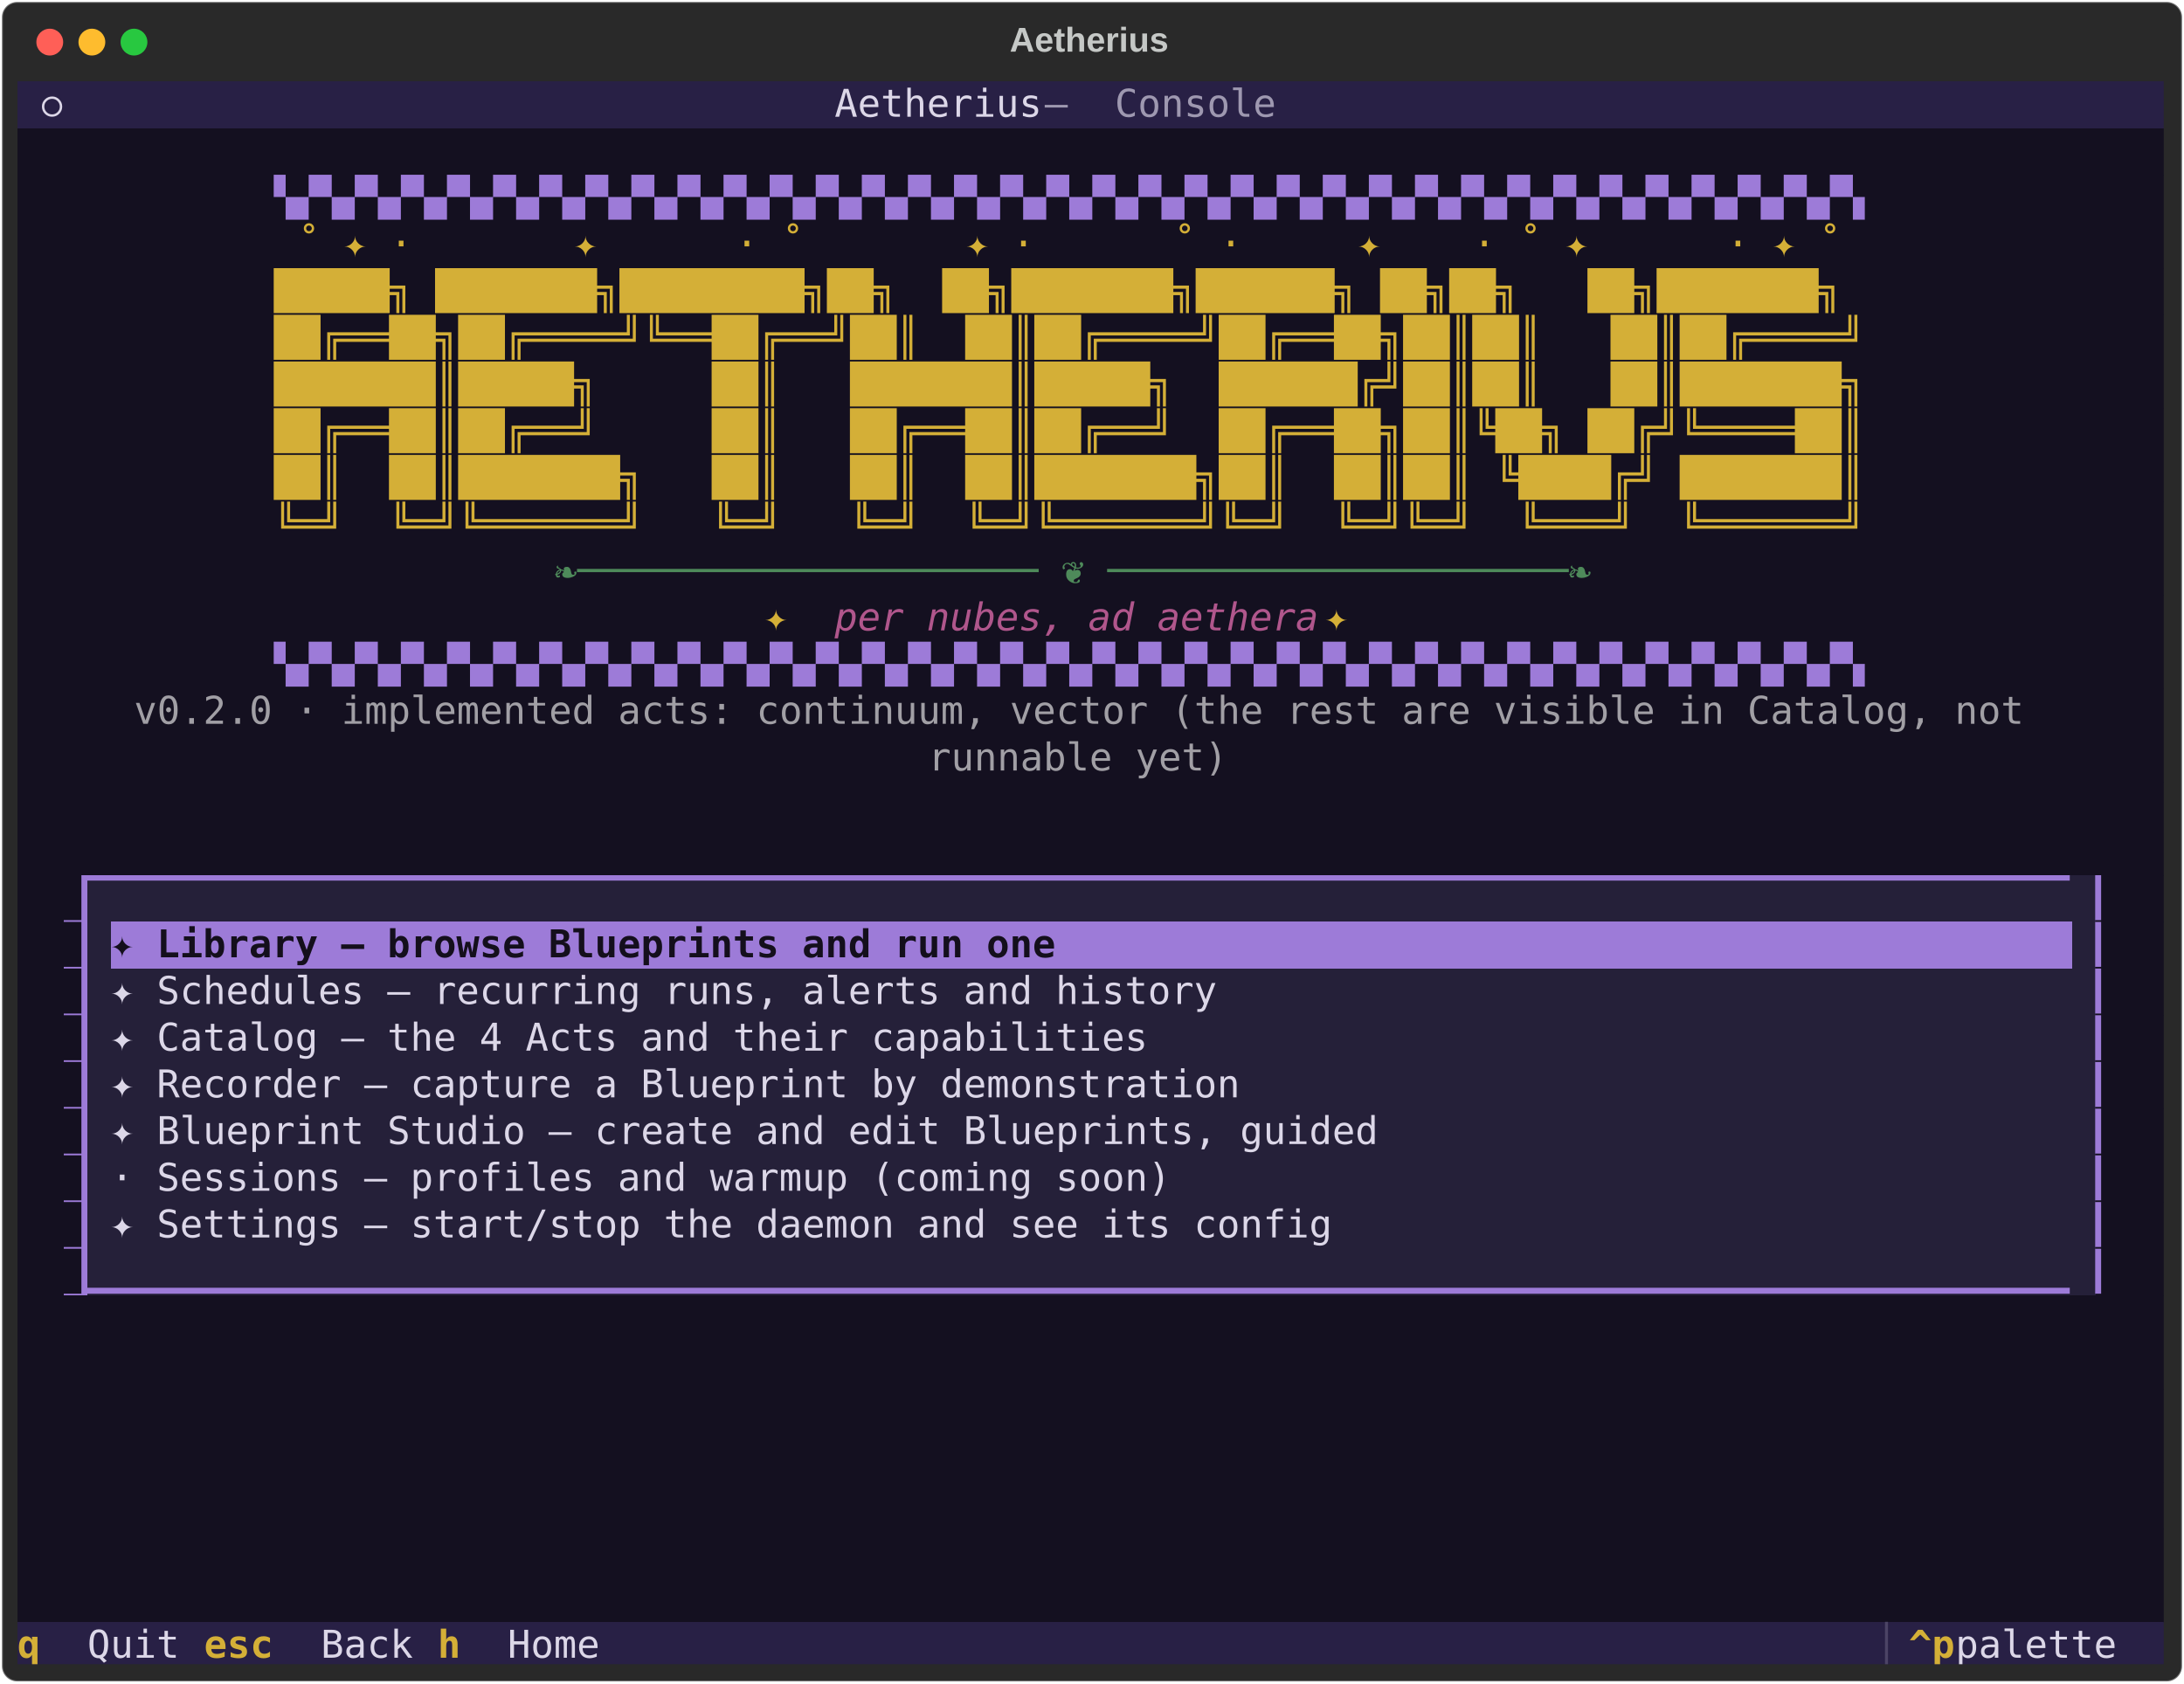
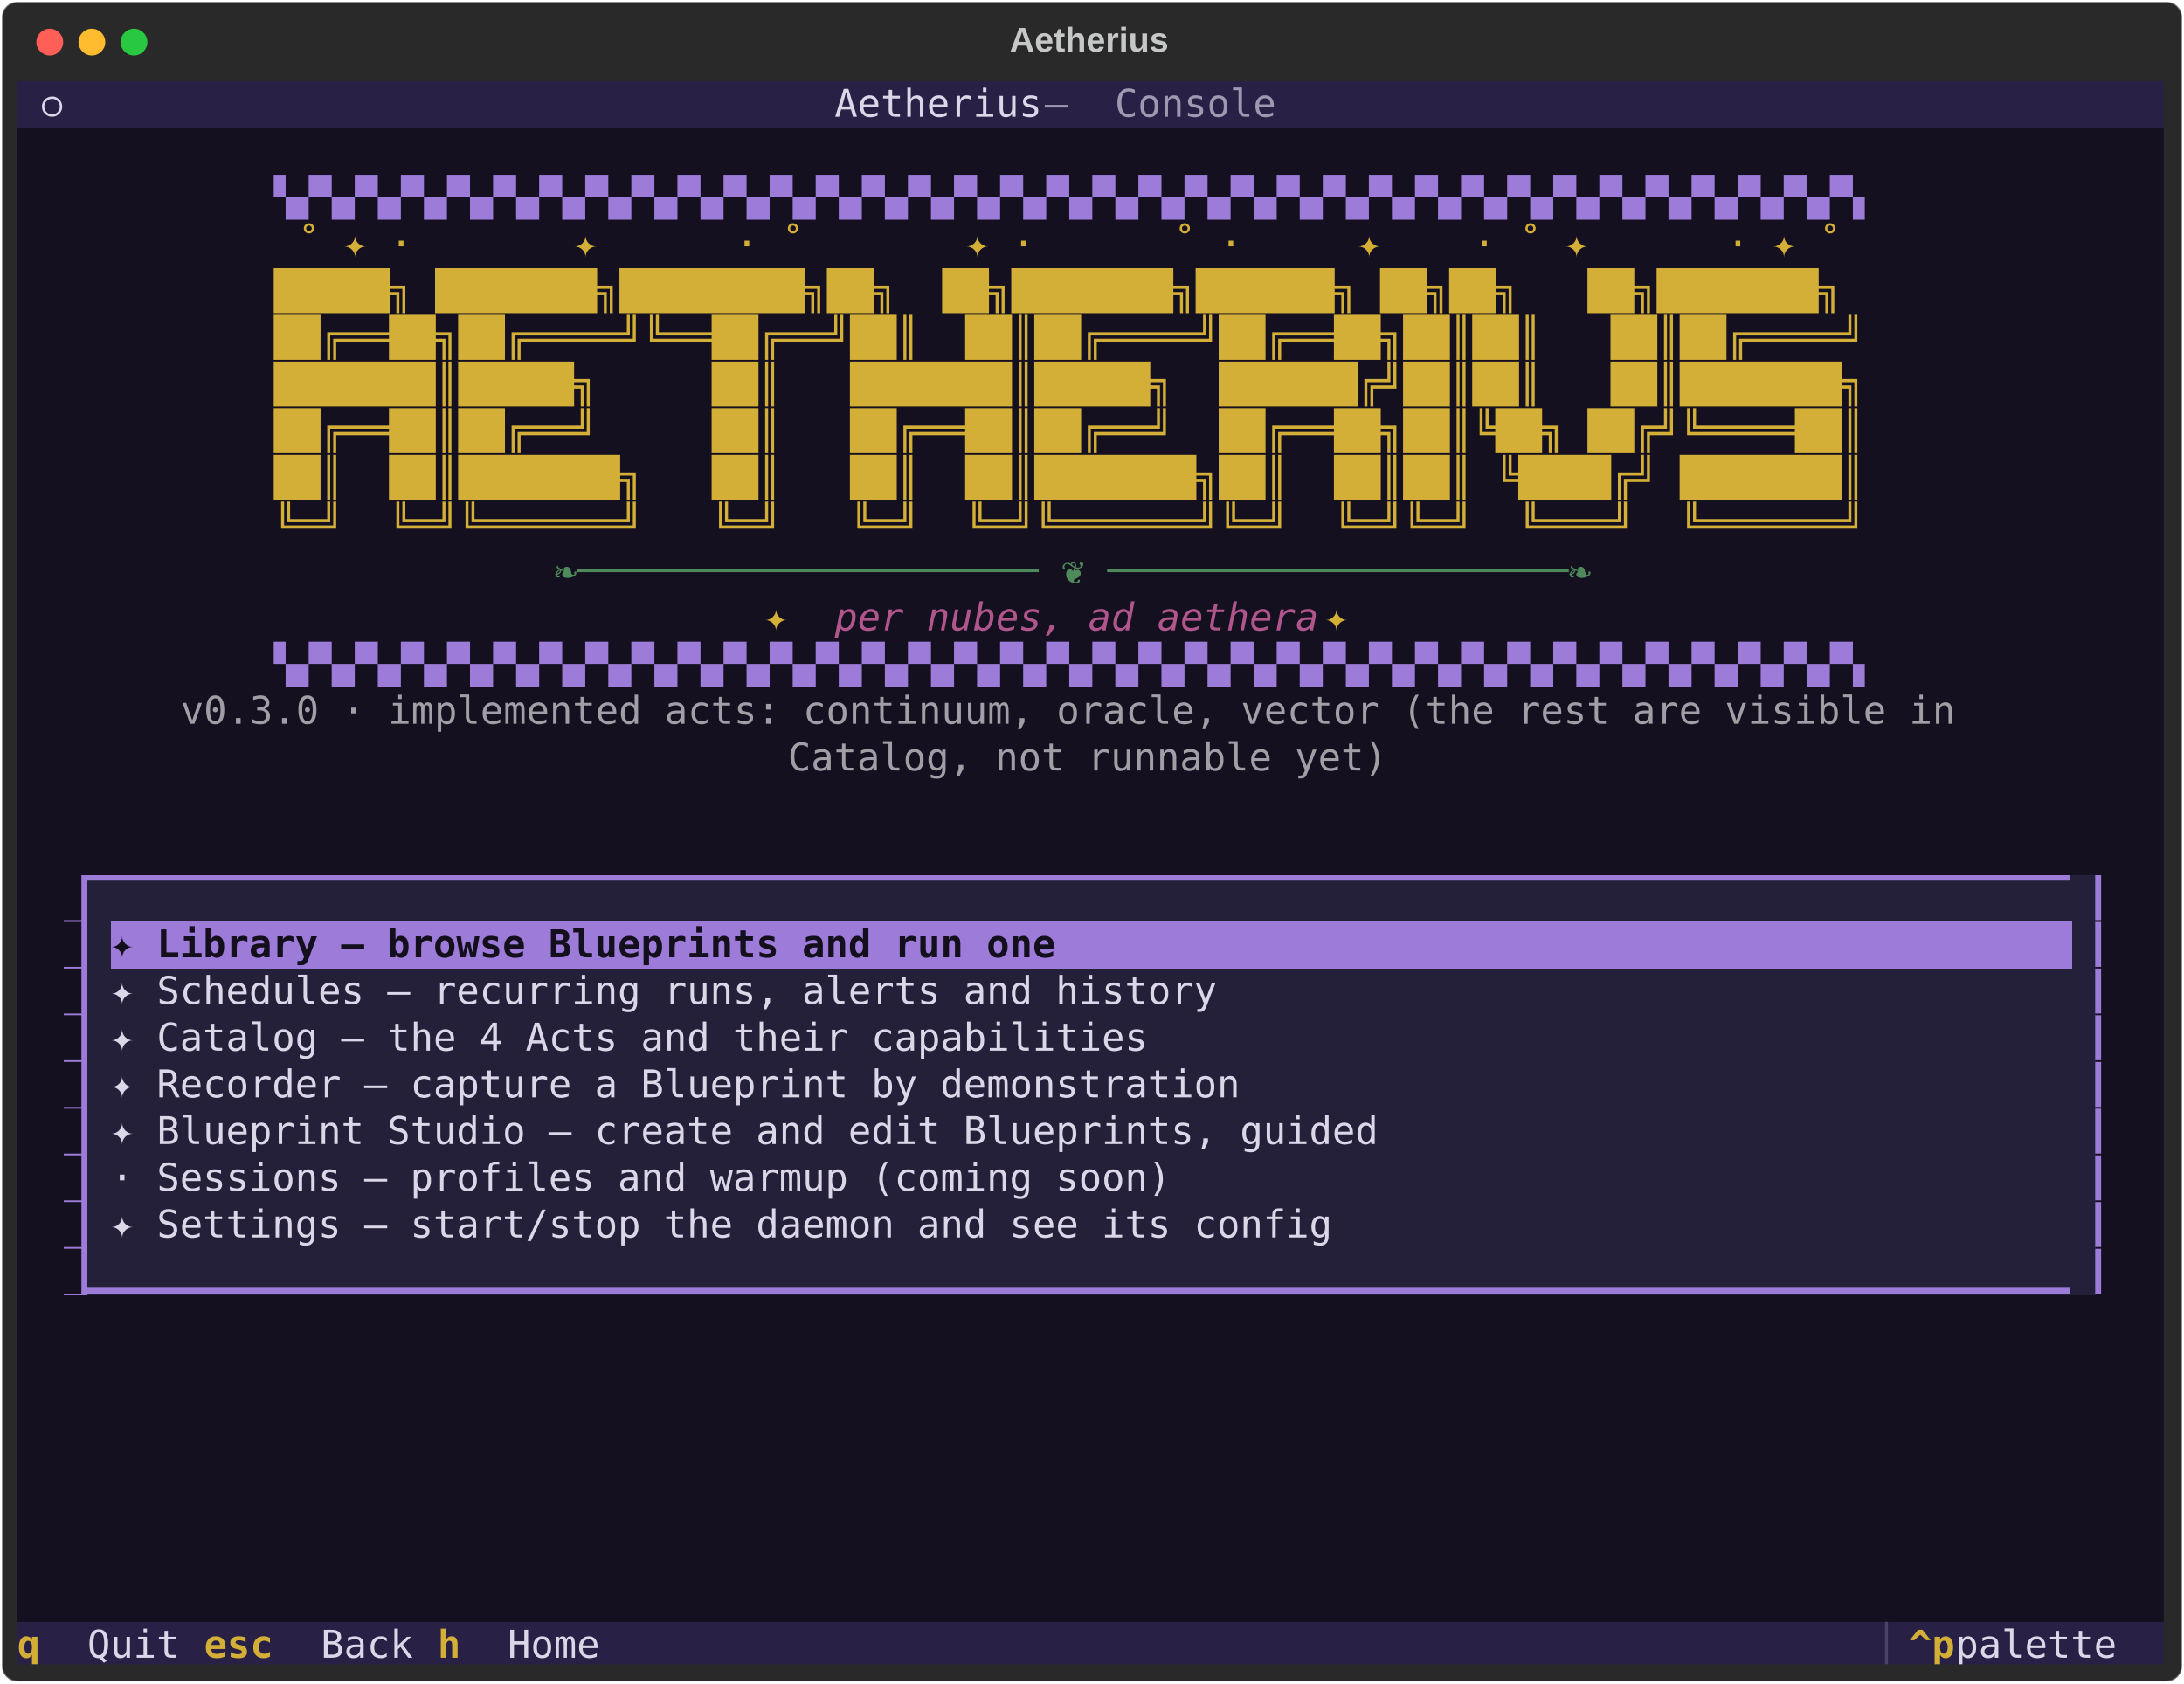
<svg xmlns="http://www.w3.org/2000/svg" class="rich-terminal" viewBox="0 0 1141 879.6">
  <style>

    
    

    .terminal-home-matrix {
        font-family: Fira Code, monospace;
        font-size: 20px;
        line-height: 24.4px;
        font-variant-east-asian: full-width;
    }

    .terminal-home-title {
        font-size: 18px;
        font-weight: bold;
        font-family: arial;
    }

    .terminal-home-r1 { fill: #c5c8c6 }
.terminal-home-r2 { fill: #dcd7e8 }
.terminal-home-r3 { fill: #9e98b0 }
.terminal-home-r4 { fill: #9d7bd8 }
.terminal-home-r5 { fill: #d4af37 }
.terminal-home-r6 { fill: #d4af37;font-weight: bold }
.terminal-home-r7 { fill: #4e8a5a }
.terminal-home-r8 { fill: #b0568c;font-style: italic; }
.terminal-home-r9 { fill: #a19fa5 }
.terminal-home-r10 { fill: #141020 }
.terminal-home-r11 { fill: #140f1c;font-weight: bold }
.terminal-home-r12 { fill: #4c4465 }
    </style>
  <defs>
    <clipPath id="terminal-home-clip-terminal">
      <rect x="0" y="0" width="1121.4" height="828.6" />
    </clipPath>
    <clipPath id="terminal-home-line-0">
      <rect x="0" y="1.5" width="1122.4" height="24.65" />
    </clipPath>
    <clipPath id="terminal-home-line-1">
      <rect x="0" y="25.9" width="1122.4" height="24.65" />
    </clipPath>
    <clipPath id="terminal-home-line-2">
      <rect x="0" y="50.3" width="1122.4" height="24.65" />
    </clipPath>
    <clipPath id="terminal-home-line-3">
      <rect x="0" y="74.7" width="1122.4" height="24.65" />
    </clipPath>
    <clipPath id="terminal-home-line-4">
      <rect x="0" y="99.1" width="1122.4" height="24.65" />
    </clipPath>
    <clipPath id="terminal-home-line-5">
      <rect x="0" y="123.5" width="1122.4" height="24.65" />
    </clipPath>
    <clipPath id="terminal-home-line-6">
      <rect x="0" y="147.9" width="1122.4" height="24.65" />
    </clipPath>
    <clipPath id="terminal-home-line-7">
      <rect x="0" y="172.3" width="1122.4" height="24.65" />
    </clipPath>
    <clipPath id="terminal-home-line-8">
      <rect x="0" y="196.7" width="1122.4" height="24.65" />
    </clipPath>
    <clipPath id="terminal-home-line-9">
      <rect x="0" y="221.1" width="1122.4" height="24.65" />
    </clipPath>
    <clipPath id="terminal-home-line-10">
      <rect x="0" y="245.5" width="1122.4" height="24.65" />
    </clipPath>
    <clipPath id="terminal-home-line-11">
      <rect x="0" y="269.9" width="1122.4" height="24.65" />
    </clipPath>
    <clipPath id="terminal-home-line-12">
      <rect x="0" y="294.3" width="1122.4" height="24.65" />
    </clipPath>
    <clipPath id="terminal-home-line-13">
      <rect x="0" y="318.7" width="1122.4" height="24.65" />
    </clipPath>
    <clipPath id="terminal-home-line-14">
      <rect x="0" y="343.1" width="1122.4" height="24.65" />
    </clipPath>
    <clipPath id="terminal-home-line-15">
      <rect x="0" y="367.5" width="1122.4" height="24.65" />
    </clipPath>
    <clipPath id="terminal-home-line-16">
      <rect x="0" y="391.9" width="1122.4" height="24.65" />
    </clipPath>
    <clipPath id="terminal-home-line-17">
      <rect x="0" y="416.3" width="1122.4" height="24.65" />
    </clipPath>
    <clipPath id="terminal-home-line-18">
      <rect x="0" y="440.7" width="1122.4" height="24.65" />
    </clipPath>
    <clipPath id="terminal-home-line-19">
      <rect x="0" y="465.1" width="1122.4" height="24.65" />
    </clipPath>
    <clipPath id="terminal-home-line-20">
      <rect x="0" y="489.5" width="1122.4" height="24.65" />
    </clipPath>
    <clipPath id="terminal-home-line-21">
      <rect x="0" y="513.9" width="1122.4" height="24.65" />
    </clipPath>
    <clipPath id="terminal-home-line-22">
      <rect x="0" y="538.3" width="1122.4" height="24.65" />
    </clipPath>
    <clipPath id="terminal-home-line-23">
      <rect x="0" y="562.7" width="1122.4" height="24.65" />
    </clipPath>
    <clipPath id="terminal-home-line-24">
      <rect x="0" y="587.1" width="1122.4" height="24.65" />
    </clipPath>
    <clipPath id="terminal-home-line-25">
      <rect x="0" y="611.5" width="1122.4" height="24.65" />
    </clipPath>
    <clipPath id="terminal-home-line-26">
      <rect x="0" y="635.9" width="1122.4" height="24.65" />
    </clipPath>
    <clipPath id="terminal-home-line-27">
      <rect x="0" y="660.3" width="1122.4" height="24.65" />
    </clipPath>
    <clipPath id="terminal-home-line-28">
      <rect x="0" y="684.7" width="1122.4" height="24.65" />
    </clipPath>
    <clipPath id="terminal-home-line-29">
      <rect x="0" y="709.1" width="1122.4" height="24.65" />
    </clipPath>
    <clipPath id="terminal-home-line-30">
      <rect x="0" y="733.5" width="1122.4" height="24.65" />
    </clipPath>
    <clipPath id="terminal-home-line-31">
      <rect x="0" y="757.9" width="1122.4" height="24.65" />
    </clipPath>
    <clipPath id="terminal-home-line-32">
      <rect x="0" y="782.3" width="1122.4" height="24.65" />
    </clipPath>
  </defs>
  <rect fill="#292929" stroke="rgba(255,255,255,0.35)" stroke-width="1" x="1" y="1" width="1139" height="877.6" rx="8" />
  <text class="terminal-home-title" fill="#c5c8c6" text-anchor="middle" x="569" y="27">Aetherius</text>
  <g transform="translate(26,22)">
    <circle cx="0" cy="0" r="7" fill="#ff5f57" />
    <circle cx="22" cy="0" r="7" fill="#febc2e" />
    <circle cx="44" cy="0" r="7" fill="#28c840" />
  </g>
  <g transform="translate(9, 41)" clip-path="url(#terminal-home-clip-terminal)">
    <rect fill="#282045" x="0" y="1.5" width="12.2" height="24.65" shape-rendering="crispEdges" />
    <rect fill="#282045" x="12.2" y="1.5" width="12.2" height="24.65" shape-rendering="crispEdges" />
    <rect fill="#282045" x="24.4" y="1.5" width="61" height="24.65" shape-rendering="crispEdges" />
    <rect fill="#282045" x="85.4" y="1.5" width="12.2" height="24.65" shape-rendering="crispEdges" />
    <rect fill="#282045" x="97.6" y="1.5" width="329.4" height="24.65" shape-rendering="crispEdges" />
    <rect fill="#282045" x="427" y="1.5" width="109.8" height="24.65" shape-rendering="crispEdges" />
    <rect fill="#282045" x="536.8" y="1.5" width="36.6" height="24.65" shape-rendering="crispEdges" />
    <rect fill="#282045" x="573.4" y="1.5" width="85.4" height="24.65" shape-rendering="crispEdges" />
    <rect fill="#282045" x="658.8" y="1.5" width="341.6" height="24.65" shape-rendering="crispEdges" />
    <rect fill="#282045" x="1000.4" y="1.5" width="12.2" height="24.65" shape-rendering="crispEdges" />
    <rect fill="#282045" x="1012.6" y="1.5" width="0" height="24.65" shape-rendering="crispEdges" />
    <rect fill="#282045" x="1012.6" y="1.5" width="97.6" height="24.65" shape-rendering="crispEdges" />
    <rect fill="#282045" x="1110.2" y="1.5" width="12.2" height="24.65" shape-rendering="crispEdges" />
    <rect fill="#141020" x="0" y="25.9" width="24.4" height="24.65" shape-rendering="crispEdges" />
    <rect fill="#141020" x="24.4" y="25.9" width="1073.6" height="24.65" shape-rendering="crispEdges" />
    <rect fill="#141020" x="1098" y="25.9" width="24.4" height="24.65" shape-rendering="crispEdges" />
    <rect fill="#141020" x="0" y="50.3" width="24.4" height="24.65" shape-rendering="crispEdges" />
    <rect fill="#141020" x="24.4" y="50.3" width="109.8" height="24.65" shape-rendering="crispEdges" />
    <rect fill="#141020" x="134.2" y="50.3" width="841.8" height="24.65" shape-rendering="crispEdges" />
    <rect fill="#141020" x="976" y="50.3" width="122" height="24.65" shape-rendering="crispEdges" />
    <rect fill="#141020" x="1098" y="50.3" width="24.4" height="24.65" shape-rendering="crispEdges" />
    <rect fill="#141020" x="0" y="74.7" width="24.4" height="24.65" shape-rendering="crispEdges" />
    <rect fill="#141020" x="24.4" y="74.7" width="122" height="24.65" shape-rendering="crispEdges" />
    <rect fill="#141020" x="146.4" y="74.7" width="817.4" height="24.65" shape-rendering="crispEdges" />
    <rect fill="#141020" x="963.8" y="74.7" width="134.2" height="24.65" shape-rendering="crispEdges" />
    <rect fill="#141020" x="1098" y="74.7" width="24.4" height="24.65" shape-rendering="crispEdges" />
    <rect fill="#141020" x="0" y="99.1" width="24.4" height="24.65" shape-rendering="crispEdges" />
    <rect fill="#141020" x="24.4" y="99.1" width="109.8" height="24.65" shape-rendering="crispEdges" />
    <rect fill="#141020" x="134.2" y="99.1" width="841.8" height="24.65" shape-rendering="crispEdges" />
    <rect fill="#141020" x="976" y="99.1" width="122" height="24.65" shape-rendering="crispEdges" />
    <rect fill="#141020" x="1098" y="99.1" width="24.4" height="24.65" shape-rendering="crispEdges" />
    <rect fill="#141020" x="0" y="123.5" width="24.4" height="24.65" shape-rendering="crispEdges" />
    <rect fill="#141020" x="24.4" y="123.5" width="109.8" height="24.65" shape-rendering="crispEdges" />
    <rect fill="#141020" x="134.2" y="123.5" width="841.8" height="24.65" shape-rendering="crispEdges" />
    <rect fill="#141020" x="976" y="123.5" width="122" height="24.65" shape-rendering="crispEdges" />
    <rect fill="#141020" x="1098" y="123.5" width="24.4" height="24.65" shape-rendering="crispEdges" />
    <rect fill="#141020" x="0" y="147.9" width="24.4" height="24.65" shape-rendering="crispEdges" />
    <rect fill="#141020" x="24.4" y="147.9" width="109.8" height="24.65" shape-rendering="crispEdges" />
    <rect fill="#141020" x="134.2" y="147.9" width="841.8" height="24.65" shape-rendering="crispEdges" />
    <rect fill="#141020" x="976" y="147.9" width="122" height="24.65" shape-rendering="crispEdges" />
    <rect fill="#141020" x="1098" y="147.9" width="24.4" height="24.65" shape-rendering="crispEdges" />
    <rect fill="#141020" x="0" y="172.3" width="24.4" height="24.65" shape-rendering="crispEdges" />
    <rect fill="#141020" x="24.4" y="172.3" width="109.8" height="24.65" shape-rendering="crispEdges" />
    <rect fill="#141020" x="134.2" y="172.3" width="841.8" height="24.65" shape-rendering="crispEdges" />
    <rect fill="#141020" x="976" y="172.3" width="122" height="24.65" shape-rendering="crispEdges" />
    <rect fill="#141020" x="1098" y="172.3" width="24.4" height="24.65" shape-rendering="crispEdges" />
    <rect fill="#141020" x="0" y="196.7" width="24.4" height="24.65" shape-rendering="crispEdges" />
    <rect fill="#141020" x="24.4" y="196.7" width="109.8" height="24.65" shape-rendering="crispEdges" />
    <rect fill="#141020" x="134.2" y="196.7" width="841.8" height="24.65" shape-rendering="crispEdges" />
    <rect fill="#141020" x="976" y="196.7" width="122" height="24.65" shape-rendering="crispEdges" />
    <rect fill="#141020" x="1098" y="196.7" width="24.4" height="24.65" shape-rendering="crispEdges" />
    <rect fill="#141020" x="0" y="221.1" width="24.4" height="24.65" shape-rendering="crispEdges" />
    <rect fill="#141020" x="24.4" y="221.1" width="109.8" height="24.65" shape-rendering="crispEdges" />
    <rect fill="#141020" x="134.2" y="221.1" width="841.8" height="24.65" shape-rendering="crispEdges" />
    <rect fill="#141020" x="976" y="221.1" width="122" height="24.65" shape-rendering="crispEdges" />
    <rect fill="#141020" x="1098" y="221.1" width="24.4" height="24.65" shape-rendering="crispEdges" />
    <rect fill="#141020" x="0" y="245.5" width="24.4" height="24.65" shape-rendering="crispEdges" />
    <rect fill="#141020" x="24.4" y="245.5" width="256.2" height="24.65" shape-rendering="crispEdges" />
    <rect fill="#141020" x="280.6" y="245.5" width="549" height="24.65" shape-rendering="crispEdges" />
    <rect fill="#141020" x="829.6" y="245.5" width="268.4" height="24.65" shape-rendering="crispEdges" />
    <rect fill="#141020" x="1098" y="245.5" width="24.4" height="24.65" shape-rendering="crispEdges" />
    <rect fill="#141020" x="0" y="269.9" width="24.4" height="24.65" shape-rendering="crispEdges" />
    <rect fill="#141020" x="24.4" y="269.9" width="366" height="24.65" shape-rendering="crispEdges" />
    <rect fill="#141020" x="390.4" y="269.9" width="36.6" height="24.65" shape-rendering="crispEdges" />
    <rect fill="#141020" x="427" y="269.9" width="256.2" height="24.65" shape-rendering="crispEdges" />
    <rect fill="#141020" x="683.2" y="269.9" width="36.6" height="24.65" shape-rendering="crispEdges" />
    <rect fill="#141020" x="719.8" y="269.9" width="378.2" height="24.65" shape-rendering="crispEdges" />
    <rect fill="#141020" x="1098" y="269.9" width="24.4" height="24.65" shape-rendering="crispEdges" />
    <rect fill="#141020" x="0" y="294.3" width="24.4" height="24.65" shape-rendering="crispEdges" />
    <rect fill="#141020" x="24.4" y="294.3" width="109.8" height="24.65" shape-rendering="crispEdges" />
    <rect fill="#141020" x="134.2" y="294.3" width="841.8" height="24.65" shape-rendering="crispEdges" />
    <rect fill="#141020" x="976" y="294.3" width="122" height="24.65" shape-rendering="crispEdges" />
    <rect fill="#141020" x="1098" y="294.3" width="24.4" height="24.65" shape-rendering="crispEdges" />
    <rect fill="#141020" x="0" y="318.7" width="24.4" height="24.65" shape-rendering="crispEdges" />
    <rect fill="#141020" x="24.4" y="318.7" width="24.4" height="24.65" shape-rendering="crispEdges" />
-     <rect fill="#141020" x="48.8" y="318.7" width="12.2" height="24.65" shape-rendering="crispEdges" />
-     <rect fill="#141020" x="61" y="318.7" width="1000.4" height="24.65" shape-rendering="crispEdges" />
-     <rect fill="#141020" x="1061.4" y="318.7" width="12.2" height="24.65" shape-rendering="crispEdges" />
+     <rect fill="#141020" x="48.8" y="318.7" width="36.6" height="24.65" shape-rendering="crispEdges" />
+     <rect fill="#141020" x="85.4" y="318.7" width="939.4" height="24.65" shape-rendering="crispEdges" />
+     <rect fill="#141020" x="1024.8" y="318.7" width="48.8" height="24.65" shape-rendering="crispEdges" />
    <rect fill="#141020" x="1073.6" y="318.7" width="24.4" height="24.65" shape-rendering="crispEdges" />
    <rect fill="#141020" x="1098" y="318.7" width="24.4" height="24.65" shape-rendering="crispEdges" />
    <rect fill="#141020" x="0" y="343.1" width="24.4" height="24.65" shape-rendering="crispEdges" />
    <rect fill="#141020" x="24.4" y="343.1" width="24.4" height="24.65" shape-rendering="crispEdges" />
-     <rect fill="#141020" x="48.8" y="343.1" width="427" height="24.65" shape-rendering="crispEdges" />
-     <rect fill="#141020" x="475.8" y="343.1" width="158.6" height="24.65" shape-rendering="crispEdges" />
-     <rect fill="#141020" x="634.4" y="343.1" width="439.2" height="24.65" shape-rendering="crispEdges" />
+     <rect fill="#141020" x="48.8" y="343.1" width="353.8" height="24.65" shape-rendering="crispEdges" />
+     <rect fill="#141020" x="402.6" y="343.1" width="317.2" height="24.65" shape-rendering="crispEdges" />
+     <rect fill="#141020" x="719.8" y="343.1" width="353.8" height="24.65" shape-rendering="crispEdges" />
    <rect fill="#141020" x="1073.6" y="343.1" width="24.4" height="24.65" shape-rendering="crispEdges" />
    <rect fill="#141020" x="1098" y="343.1" width="24.4" height="24.65" shape-rendering="crispEdges" />
    <rect fill="#141020" x="0" y="367.5" width="24.4" height="24.65" shape-rendering="crispEdges" />
    <rect fill="#141020" x="24.4" y="367.5" width="1073.6" height="24.65" shape-rendering="crispEdges" />
    <rect fill="#141020" x="1098" y="367.5" width="24.4" height="24.65" shape-rendering="crispEdges" />
    <rect fill="#141020" x="0" y="391.9" width="24.4" height="24.65" shape-rendering="crispEdges" />
    <rect fill="#141020" x="24.4" y="391.9" width="1073.6" height="24.65" shape-rendering="crispEdges" />
    <rect fill="#141020" x="1098" y="391.9" width="24.4" height="24.65" shape-rendering="crispEdges" />
    <rect fill="#141020" x="0" y="416.3" width="24.4" height="24.65" shape-rendering="crispEdges" />
    <rect fill="#9d7bd8" x="24.4" y="416.3" width="12.2" height="24.65" shape-rendering="crispEdges" />
    <rect fill="#252039" x="36.6" y="416.3" width="1049.2" height="24.65" shape-rendering="crispEdges" />
    <rect fill="#141020" x="1085.8" y="416.3" width="12.2" height="24.65" shape-rendering="crispEdges" />
    <rect fill="#141020" x="1098" y="416.3" width="24.4" height="24.65" shape-rendering="crispEdges" />
    <rect fill="#141020" x="0" y="440.7" width="24.4" height="24.65" shape-rendering="crispEdges" />
    <rect fill="#9d7bd8" x="24.4" y="440.7" width="12.2" height="24.65" shape-rendering="crispEdges" />
    <rect fill="#252039" x="36.6" y="440.7" width="12.2" height="24.65" shape-rendering="crispEdges" />
    <rect fill="#9d7bd8" x="48.8" y="440.7" width="500.2" height="24.65" shape-rendering="crispEdges" />
    <rect fill="#9d7bd8" x="549" y="440.7" width="524.6" height="24.65" shape-rendering="crispEdges" />
    <rect fill="#252039" x="1073.6" y="440.7" width="12.2" height="24.65" shape-rendering="crispEdges" />
    <rect fill="#141020" x="1085.8" y="440.7" width="12.2" height="24.65" shape-rendering="crispEdges" />
    <rect fill="#141020" x="1098" y="440.7" width="24.4" height="24.65" shape-rendering="crispEdges" />
    <rect fill="#141020" x="0" y="465.1" width="24.4" height="24.65" shape-rendering="crispEdges" />
    <rect fill="#9d7bd8" x="24.4" y="465.1" width="12.2" height="24.65" shape-rendering="crispEdges" />
    <rect fill="#252039" x="36.6" y="465.1" width="12.2" height="24.65" shape-rendering="crispEdges" />
    <rect fill="#252039" x="48.8" y="465.1" width="585.6" height="24.65" shape-rendering="crispEdges" />
    <rect fill="#252039" x="634.4" y="465.1" width="439.2" height="24.65" shape-rendering="crispEdges" />
    <rect fill="#252039" x="1073.6" y="465.1" width="12.2" height="24.65" shape-rendering="crispEdges" />
    <rect fill="#141020" x="1085.8" y="465.1" width="12.2" height="24.65" shape-rendering="crispEdges" />
    <rect fill="#141020" x="1098" y="465.1" width="24.4" height="24.65" shape-rendering="crispEdges" />
    <rect fill="#141020" x="0" y="489.5" width="24.4" height="24.65" shape-rendering="crispEdges" />
    <rect fill="#9d7bd8" x="24.4" y="489.5" width="12.2" height="24.65" shape-rendering="crispEdges" />
    <rect fill="#252039" x="36.6" y="489.5" width="12.2" height="24.65" shape-rendering="crispEdges" />
    <rect fill="#252039" x="48.8" y="489.5" width="549" height="24.65" shape-rendering="crispEdges" />
    <rect fill="#252039" x="597.8" y="489.5" width="475.8" height="24.65" shape-rendering="crispEdges" />
    <rect fill="#252039" x="1073.6" y="489.5" width="12.2" height="24.65" shape-rendering="crispEdges" />
    <rect fill="#141020" x="1085.8" y="489.5" width="12.2" height="24.65" shape-rendering="crispEdges" />
    <rect fill="#141020" x="1098" y="489.5" width="24.4" height="24.65" shape-rendering="crispEdges" />
    <rect fill="#141020" x="0" y="513.9" width="24.4" height="24.65" shape-rendering="crispEdges" />
    <rect fill="#9d7bd8" x="24.4" y="513.9" width="12.2" height="24.65" shape-rendering="crispEdges" />
    <rect fill="#252039" x="36.6" y="513.9" width="12.2" height="24.65" shape-rendering="crispEdges" />
    <rect fill="#252039" x="48.8" y="513.9" width="597.8" height="24.65" shape-rendering="crispEdges" />
    <rect fill="#252039" x="646.6" y="513.9" width="427" height="24.65" shape-rendering="crispEdges" />
    <rect fill="#252039" x="1073.6" y="513.9" width="12.2" height="24.65" shape-rendering="crispEdges" />
    <rect fill="#141020" x="1085.8" y="513.9" width="12.2" height="24.65" shape-rendering="crispEdges" />
    <rect fill="#141020" x="1098" y="513.9" width="24.4" height="24.65" shape-rendering="crispEdges" />
    <rect fill="#141020" x="0" y="538.3" width="24.4" height="24.65" shape-rendering="crispEdges" />
    <rect fill="#9d7bd8" x="24.4" y="538.3" width="12.2" height="24.65" shape-rendering="crispEdges" />
    <rect fill="#252039" x="36.6" y="538.3" width="12.2" height="24.65" shape-rendering="crispEdges" />
    <rect fill="#252039" x="48.8" y="538.3" width="671" height="24.65" shape-rendering="crispEdges" />
    <rect fill="#252039" x="719.8" y="538.3" width="353.8" height="24.65" shape-rendering="crispEdges" />
    <rect fill="#252039" x="1073.6" y="538.3" width="12.2" height="24.65" shape-rendering="crispEdges" />
    <rect fill="#141020" x="1085.8" y="538.3" width="12.2" height="24.65" shape-rendering="crispEdges" />
    <rect fill="#141020" x="1098" y="538.3" width="24.4" height="24.65" shape-rendering="crispEdges" />
    <rect fill="#141020" x="0" y="562.7" width="24.4" height="24.65" shape-rendering="crispEdges" />
    <rect fill="#9d7bd8" x="24.4" y="562.7" width="12.2" height="24.65" shape-rendering="crispEdges" />
    <rect fill="#252039" x="36.6" y="562.7" width="12.2" height="24.65" shape-rendering="crispEdges" />
    <rect fill="#252039" x="48.8" y="562.7" width="561.2" height="24.65" shape-rendering="crispEdges" />
    <rect fill="#252039" x="610" y="562.7" width="463.6" height="24.65" shape-rendering="crispEdges" />
    <rect fill="#252039" x="1073.6" y="562.7" width="12.2" height="24.65" shape-rendering="crispEdges" />
    <rect fill="#141020" x="1085.8" y="562.7" width="12.2" height="24.65" shape-rendering="crispEdges" />
    <rect fill="#141020" x="1098" y="562.7" width="24.4" height="24.65" shape-rendering="crispEdges" />
    <rect fill="#141020" x="0" y="587.1" width="24.4" height="24.65" shape-rendering="crispEdges" />
    <rect fill="#9d7bd8" x="24.4" y="587.1" width="12.2" height="24.65" shape-rendering="crispEdges" />
    <rect fill="#252039" x="36.6" y="587.1" width="12.2" height="24.65" shape-rendering="crispEdges" />
    <rect fill="#252039" x="48.8" y="587.1" width="646.6" height="24.65" shape-rendering="crispEdges" />
    <rect fill="#252039" x="695.4" y="587.1" width="378.2" height="24.65" shape-rendering="crispEdges" />
    <rect fill="#252039" x="1073.6" y="587.1" width="12.2" height="24.65" shape-rendering="crispEdges" />
    <rect fill="#141020" x="1085.8" y="587.1" width="12.2" height="24.65" shape-rendering="crispEdges" />
    <rect fill="#141020" x="1098" y="587.1" width="24.4" height="24.65" shape-rendering="crispEdges" />
    <rect fill="#141020" x="0" y="611.5" width="24.4" height="24.65" shape-rendering="crispEdges" />
    <rect fill="#9d7bd8" x="24.4" y="611.5" width="12.2" height="24.65" shape-rendering="crispEdges" />
    <rect fill="#252039" x="36.6" y="611.5" width="1049.2" height="24.65" shape-rendering="crispEdges" />
    <rect fill="#141020" x="1085.8" y="611.5" width="12.2" height="24.65" shape-rendering="crispEdges" />
    <rect fill="#141020" x="1098" y="611.5" width="24.4" height="24.65" shape-rendering="crispEdges" />
    <rect fill="#141020" x="0" y="635.9" width="24.4" height="24.65" shape-rendering="crispEdges" />
    <rect fill="#141020" x="24.4" y="635.9" width="1073.6" height="24.65" shape-rendering="crispEdges" />
    <rect fill="#141020" x="1098" y="635.9" width="24.4" height="24.65" shape-rendering="crispEdges" />
    <rect fill="#141020" x="0" y="660.3" width="24.4" height="24.65" shape-rendering="crispEdges" />
    <rect fill="#141020" x="24.4" y="660.3" width="1073.6" height="24.65" shape-rendering="crispEdges" />
    <rect fill="#141020" x="1098" y="660.3" width="24.4" height="24.65" shape-rendering="crispEdges" />
    <rect fill="#141020" x="0" y="684.7" width="24.4" height="24.65" shape-rendering="crispEdges" />
    <rect fill="#141020" x="24.4" y="684.7" width="1073.6" height="24.65" shape-rendering="crispEdges" />
    <rect fill="#141020" x="1098" y="684.7" width="24.4" height="24.65" shape-rendering="crispEdges" />
    <rect fill="#141020" x="0" y="709.1" width="24.4" height="24.65" shape-rendering="crispEdges" />
    <rect fill="#141020" x="24.4" y="709.1" width="1073.6" height="24.65" shape-rendering="crispEdges" />
    <rect fill="#141020" x="1098" y="709.1" width="24.4" height="24.65" shape-rendering="crispEdges" />
    <rect fill="#141020" x="0" y="733.5" width="24.4" height="24.65" shape-rendering="crispEdges" />
    <rect fill="#141020" x="24.4" y="733.5" width="1073.6" height="24.65" shape-rendering="crispEdges" />
    <rect fill="#141020" x="1098" y="733.5" width="24.4" height="24.65" shape-rendering="crispEdges" />
    <rect fill="#141020" x="0" y="757.9" width="24.4" height="24.65" shape-rendering="crispEdges" />
    <rect fill="#141020" x="24.4" y="757.9" width="1073.6" height="24.65" shape-rendering="crispEdges" />
    <rect fill="#141020" x="1098" y="757.9" width="24.4" height="24.65" shape-rendering="crispEdges" />
    <rect fill="#141020" x="0" y="782.3" width="24.4" height="24.65" shape-rendering="crispEdges" />
    <rect fill="#141020" x="24.4" y="782.3" width="1073.6" height="24.65" shape-rendering="crispEdges" />
    <rect fill="#141020" x="1098" y="782.3" width="24.4" height="24.65" shape-rendering="crispEdges" />
    <rect fill="#282045" x="0" y="806.7" width="36.6" height="24.65" shape-rendering="crispEdges" />
    <rect fill="#282045" x="36.6" y="806.7" width="61" height="24.65" shape-rendering="crispEdges" />
    <rect fill="#282045" x="97.6" y="806.7" width="61" height="24.65" shape-rendering="crispEdges" />
    <rect fill="#282045" x="158.6" y="806.7" width="61" height="24.65" shape-rendering="crispEdges" />
    <rect fill="#282045" x="219.6" y="806.7" width="36.6" height="24.65" shape-rendering="crispEdges" />
    <rect fill="#282045" x="256.2" y="806.7" width="61" height="24.65" shape-rendering="crispEdges" />
    <rect fill="#282045" x="317.2" y="806.7" width="658.8" height="24.65" shape-rendering="crispEdges" />
    <rect fill="#282045" x="976" y="806.7" width="12.2" height="24.65" shape-rendering="crispEdges" />
    <rect fill="#282045" x="988.2" y="806.7" width="24.4" height="24.65" shape-rendering="crispEdges" />
    <rect fill="#282045" x="1012.6" y="806.7" width="97.6" height="24.65" shape-rendering="crispEdges" />
    <rect fill="#282045" x="1110.2" y="806.7" width="12.2" height="24.65" shape-rendering="crispEdges" />
    <g class="terminal-home-matrix">
      <text class="terminal-home-r2" x="12.2" y="20" textLength="12.2" clip-path="url(#terminal-home-line-0)">⭘</text>
      <text class="terminal-home-r2" x="427" y="20" textLength="109.8" clip-path="url(#terminal-home-line-0)">Aetherius</text>
      <text class="terminal-home-r3" x="536.8" y="20" textLength="36.6" clip-path="url(#terminal-home-line-0)"> — </text>
      <text class="terminal-home-r3" x="573.4" y="20" textLength="85.4" clip-path="url(#terminal-home-line-0)">Console</text>
      <text class="terminal-home-r1" x="1122.4" y="20" textLength="12.2" clip-path="url(#terminal-home-line-0)">
</text>
      <text class="terminal-home-r1" x="1122.4" y="44.4" textLength="12.2" clip-path="url(#terminal-home-line-1)">
</text>
      <text class="terminal-home-r4" x="134.2" y="68.8" textLength="841.8" clip-path="url(#terminal-home-line-2)">▚▞▚▞▚▞▚▞▚▞▚▞▚▞▚▞▚▞▚▞▚▞▚▞▚▞▚▞▚▞▚▞▚▞▚▞▚▞▚▞▚▞▚▞▚▞▚▞▚▞▚▞▚▞▚▞▚▞▚▞▚▞▚▞▚▞▚▞▚</text>
      <text class="terminal-home-r1" x="1122.4" y="68.8" textLength="12.2" clip-path="url(#terminal-home-line-2)">
</text>
      <text class="terminal-home-r5" x="146.4" y="93.2" textLength="817.4" clip-path="url(#terminal-home-line-3)">˚ ✦ ·       ✦      · ˚       ✦ ·      ˚ ·     ✦    · ˚ ✦      · ✦ ˚</text>
      <text class="terminal-home-r1" x="1122.4" y="93.2" textLength="12.2" clip-path="url(#terminal-home-line-3)">
</text>
      <text class="terminal-home-r6" x="134.2" y="117.6" textLength="841.8" clip-path="url(#terminal-home-line-4)"> █████╗ ███████╗████████╗██╗  ██╗███████╗██████╗ ██╗██╗   ██╗███████╗</text>
      <text class="terminal-home-r1" x="1122.4" y="117.6" textLength="12.2" clip-path="url(#terminal-home-line-4)">
</text>
      <text class="terminal-home-r6" x="134.2" y="142" textLength="841.8" clip-path="url(#terminal-home-line-5)">██╔══██╗██╔════╝╚══██╔══╝██║  ██║██╔════╝██╔══██╗██║██║   ██║██╔════╝</text>
      <text class="terminal-home-r1" x="1122.4" y="142" textLength="12.2" clip-path="url(#terminal-home-line-5)">
</text>
      <text class="terminal-home-r6" x="134.2" y="166.4" textLength="841.8" clip-path="url(#terminal-home-line-6)">███████║█████╗     ██║   ███████║█████╗  ██████╔╝██║██║   ██║███████╗</text>
      <text class="terminal-home-r1" x="1122.4" y="166.4" textLength="12.2" clip-path="url(#terminal-home-line-6)">
</text>
      <text class="terminal-home-r6" x="134.2" y="190.8" textLength="841.8" clip-path="url(#terminal-home-line-7)">██╔══██║██╔══╝     ██║   ██╔══██║██╔══╝  ██╔══██╗██║╚██╗ ██╔╝╚════██║</text>
      <text class="terminal-home-r1" x="1122.4" y="190.8" textLength="12.2" clip-path="url(#terminal-home-line-7)">
</text>
      <text class="terminal-home-r6" x="134.2" y="215.2" textLength="841.8" clip-path="url(#terminal-home-line-8)">██║  ██║███████╗   ██║   ██║  ██║███████╗██║  ██║██║ ╚████╔╝ ███████║</text>
      <text class="terminal-home-r1" x="1122.4" y="215.2" textLength="12.2" clip-path="url(#terminal-home-line-8)">
</text>
      <text class="terminal-home-r6" x="134.2" y="239.6" textLength="841.8" clip-path="url(#terminal-home-line-9)">╚═╝  ╚═╝╚══════╝   ╚═╝   ╚═╝  ╚═╝╚══════╝╚═╝  ╚═╝╚═╝  ╚═══╝  ╚══════╝</text>
      <text class="terminal-home-r1" x="1122.4" y="239.6" textLength="12.2" clip-path="url(#terminal-home-line-9)">
</text>
      <text class="terminal-home-r7" x="280.6" y="264" textLength="549" clip-path="url(#terminal-home-line-10)">❧──────────────────── ❦ ────────────────────❧</text>
      <text class="terminal-home-r1" x="1122.4" y="264" textLength="12.2" clip-path="url(#terminal-home-line-10)">
</text>
      <text class="terminal-home-r5" x="390.4" y="288.4" textLength="36.6" clip-path="url(#terminal-home-line-11)">✦  </text>
      <text class="terminal-home-r8" x="427" y="288.4" textLength="256.2" clip-path="url(#terminal-home-line-11)">per nubes, ad aethera</text>
      <text class="terminal-home-r5" x="683.2" y="288.4" textLength="36.6" clip-path="url(#terminal-home-line-11)">  ✦</text>
      <text class="terminal-home-r1" x="1122.4" y="288.4" textLength="12.2" clip-path="url(#terminal-home-line-11)">
</text>
      <text class="terminal-home-r4" x="134.2" y="312.8" textLength="841.8" clip-path="url(#terminal-home-line-12)">▚▞▚▞▚▞▚▞▚▞▚▞▚▞▚▞▚▞▚▞▚▞▚▞▚▞▚▞▚▞▚▞▚▞▚▞▚▞▚▞▚▞▚▞▚▞▚▞▚▞▚▞▚▞▚▞▚▞▚▞▚▞▚▞▚▞▚▞▚</text>
      <text class="terminal-home-r1" x="1122.4" y="312.8" textLength="12.2" clip-path="url(#terminal-home-line-12)">
</text>
-       <text class="terminal-home-r9" x="61" y="337.2" textLength="1000.4" clip-path="url(#terminal-home-line-13)">v0.2.0 · implemented acts: continuum, vector (the rest are visible in Catalog, not</text>
+       <text class="terminal-home-r9" x="85.4" y="337.2" textLength="939.4" clip-path="url(#terminal-home-line-13)">v0.3.0 · implemented acts: continuum, oracle, vector (the rest are visible in</text>
      <text class="terminal-home-r1" x="1122.4" y="337.2" textLength="12.2" clip-path="url(#terminal-home-line-13)">
</text>
-       <text class="terminal-home-r9" x="475.8" y="361.6" textLength="158.6" clip-path="url(#terminal-home-line-14)">runnable yet)</text>
+       <text class="terminal-home-r9" x="402.6" y="361.6" textLength="317.2" clip-path="url(#terminal-home-line-14)">Catalog, not runnable yet)</text>
      <text class="terminal-home-r1" x="1122.4" y="361.6" textLength="12.2" clip-path="url(#terminal-home-line-14)">
</text>
      <text class="terminal-home-r1" x="1122.4" y="386" textLength="12.2" clip-path="url(#terminal-home-line-15)">
</text>
      <text class="terminal-home-r1" x="1122.4" y="410.4" textLength="12.2" clip-path="url(#terminal-home-line-16)">
</text>
      <text class="terminal-home-r10" x="24.4" y="434.8" textLength="12.2" clip-path="url(#terminal-home-line-17)">▊</text>
      <text class="terminal-home-r4" x="36.6" y="434.8" textLength="1049.2" clip-path="url(#terminal-home-line-17)">▔▔▔▔▔▔▔▔▔▔▔▔▔▔▔▔▔▔▔▔▔▔▔▔▔▔▔▔▔▔▔▔▔▔▔▔▔▔▔▔▔▔▔▔▔▔▔▔▔▔▔▔▔▔▔▔▔▔▔▔▔▔▔▔▔▔▔▔▔▔▔▔▔▔▔▔▔▔▔▔▔▔▔▔▔▔</text>
      <text class="terminal-home-r4" x="1085.8" y="434.8" textLength="12.2" clip-path="url(#terminal-home-line-17)">▎</text>
      <text class="terminal-home-r1" x="1122.4" y="434.8" textLength="12.2" clip-path="url(#terminal-home-line-17)">
</text>
      <text class="terminal-home-r10" x="24.4" y="459.2" textLength="12.2" clip-path="url(#terminal-home-line-18)">▊</text>
      <text class="terminal-home-r11" x="48.8" y="459.2" textLength="500.2" clip-path="url(#terminal-home-line-18)">✦ Library — browse Blueprints and run one</text>
      <text class="terminal-home-r4" x="1085.8" y="459.2" textLength="12.2" clip-path="url(#terminal-home-line-18)">▎</text>
      <text class="terminal-home-r1" x="1122.4" y="459.2" textLength="12.2" clip-path="url(#terminal-home-line-18)">
</text>
      <text class="terminal-home-r10" x="24.4" y="483.6" textLength="12.2" clip-path="url(#terminal-home-line-19)">▊</text>
      <text class="terminal-home-r2" x="48.8" y="483.6" textLength="585.6" clip-path="url(#terminal-home-line-19)">✦ Schedules — recurring runs, alerts and history</text>
      <text class="terminal-home-r4" x="1085.8" y="483.6" textLength="12.2" clip-path="url(#terminal-home-line-19)">▎</text>
      <text class="terminal-home-r1" x="1122.4" y="483.6" textLength="12.2" clip-path="url(#terminal-home-line-19)">
</text>
      <text class="terminal-home-r10" x="24.4" y="508" textLength="12.2" clip-path="url(#terminal-home-line-20)">▊</text>
      <text class="terminal-home-r2" x="48.8" y="508" textLength="549" clip-path="url(#terminal-home-line-20)">✦ Catalog — the 4 Acts and their capabilities</text>
      <text class="terminal-home-r4" x="1085.8" y="508" textLength="12.2" clip-path="url(#terminal-home-line-20)">▎</text>
      <text class="terminal-home-r1" x="1122.4" y="508" textLength="12.2" clip-path="url(#terminal-home-line-20)">
</text>
      <text class="terminal-home-r10" x="24.4" y="532.4" textLength="12.2" clip-path="url(#terminal-home-line-21)">▊</text>
      <text class="terminal-home-r2" x="48.8" y="532.4" textLength="597.8" clip-path="url(#terminal-home-line-21)">✦ Recorder — capture a Blueprint by demonstration</text>
      <text class="terminal-home-r4" x="1085.8" y="532.4" textLength="12.2" clip-path="url(#terminal-home-line-21)">▎</text>
      <text class="terminal-home-r1" x="1122.4" y="532.4" textLength="12.2" clip-path="url(#terminal-home-line-21)">
</text>
      <text class="terminal-home-r10" x="24.4" y="556.8" textLength="12.2" clip-path="url(#terminal-home-line-22)">▊</text>
      <text class="terminal-home-r2" x="48.8" y="556.8" textLength="671" clip-path="url(#terminal-home-line-22)">✦ Blueprint Studio — create and edit Blueprints, guided</text>
      <text class="terminal-home-r4" x="1085.8" y="556.8" textLength="12.2" clip-path="url(#terminal-home-line-22)">▎</text>
      <text class="terminal-home-r1" x="1122.4" y="556.8" textLength="12.2" clip-path="url(#terminal-home-line-22)">
</text>
      <text class="terminal-home-r10" x="24.4" y="581.2" textLength="12.2" clip-path="url(#terminal-home-line-23)">▊</text>
      <text class="terminal-home-r2" x="48.8" y="581.2" textLength="561.2" clip-path="url(#terminal-home-line-23)">· Sessions — profiles and warmup (coming soon)</text>
      <text class="terminal-home-r4" x="1085.8" y="581.2" textLength="12.2" clip-path="url(#terminal-home-line-23)">▎</text>
      <text class="terminal-home-r1" x="1122.4" y="581.2" textLength="12.2" clip-path="url(#terminal-home-line-23)">
</text>
      <text class="terminal-home-r10" x="24.4" y="605.6" textLength="12.2" clip-path="url(#terminal-home-line-24)">▊</text>
      <text class="terminal-home-r2" x="48.8" y="605.6" textLength="646.6" clip-path="url(#terminal-home-line-24)">✦ Settings — start/stop the daemon and see its config</text>
      <text class="terminal-home-r4" x="1085.8" y="605.6" textLength="12.2" clip-path="url(#terminal-home-line-24)">▎</text>
      <text class="terminal-home-r1" x="1122.4" y="605.6" textLength="12.2" clip-path="url(#terminal-home-line-24)">
</text>
      <text class="terminal-home-r10" x="24.4" y="630" textLength="12.2" clip-path="url(#terminal-home-line-25)">▊</text>
      <text class="terminal-home-r4" x="36.6" y="630" textLength="1049.2" clip-path="url(#terminal-home-line-25)">▁▁▁▁▁▁▁▁▁▁▁▁▁▁▁▁▁▁▁▁▁▁▁▁▁▁▁▁▁▁▁▁▁▁▁▁▁▁▁▁▁▁▁▁▁▁▁▁▁▁▁▁▁▁▁▁▁▁▁▁▁▁▁▁▁▁▁▁▁▁▁▁▁▁▁▁▁▁▁▁▁▁▁▁▁▁</text>
      <text class="terminal-home-r4" x="1085.8" y="630" textLength="12.2" clip-path="url(#terminal-home-line-25)">▎</text>
      <text class="terminal-home-r1" x="1122.4" y="630" textLength="12.2" clip-path="url(#terminal-home-line-25)">
</text>
      <text class="terminal-home-r1" x="1122.4" y="654.4" textLength="12.2" clip-path="url(#terminal-home-line-26)">
</text>
      <text class="terminal-home-r1" x="1122.4" y="678.8" textLength="12.2" clip-path="url(#terminal-home-line-27)">
</text>
      <text class="terminal-home-r1" x="1122.4" y="703.2" textLength="12.2" clip-path="url(#terminal-home-line-28)">
</text>
      <text class="terminal-home-r1" x="1122.4" y="727.6" textLength="12.2" clip-path="url(#terminal-home-line-29)">
</text>
      <text class="terminal-home-r1" x="1122.4" y="752" textLength="12.2" clip-path="url(#terminal-home-line-30)">
</text>
      <text class="terminal-home-r1" x="1122.4" y="776.4" textLength="12.2" clip-path="url(#terminal-home-line-31)">
</text>
      <text class="terminal-home-r1" x="1122.4" y="800.8" textLength="12.2" clip-path="url(#terminal-home-line-32)">
</text>
      <text class="terminal-home-r6" x="0" y="825.2" textLength="36.6" clip-path="url(#terminal-home-line-33)"> q </text>
      <text class="terminal-home-r2" x="36.6" y="825.2" textLength="61" clip-path="url(#terminal-home-line-33)">Quit </text>
      <text class="terminal-home-r6" x="97.6" y="825.2" textLength="61" clip-path="url(#terminal-home-line-33)"> esc </text>
      <text class="terminal-home-r2" x="158.6" y="825.2" textLength="61" clip-path="url(#terminal-home-line-33)">Back </text>
      <text class="terminal-home-r6" x="219.6" y="825.2" textLength="36.6" clip-path="url(#terminal-home-line-33)"> h </text>
      <text class="terminal-home-r2" x="256.2" y="825.2" textLength="61" clip-path="url(#terminal-home-line-33)">Home </text>
      <text class="terminal-home-r12" x="976" y="825.2" textLength="12.2" clip-path="url(#terminal-home-line-33)">▏</text>
      <text class="terminal-home-r6" x="988.2" y="825.2" textLength="24.4" clip-path="url(#terminal-home-line-33)">^p</text>
      <text class="terminal-home-r2" x="1012.6" y="825.2" textLength="97.6" clip-path="url(#terminal-home-line-33)"> palette</text>
    </g>
  </g>
</svg>
